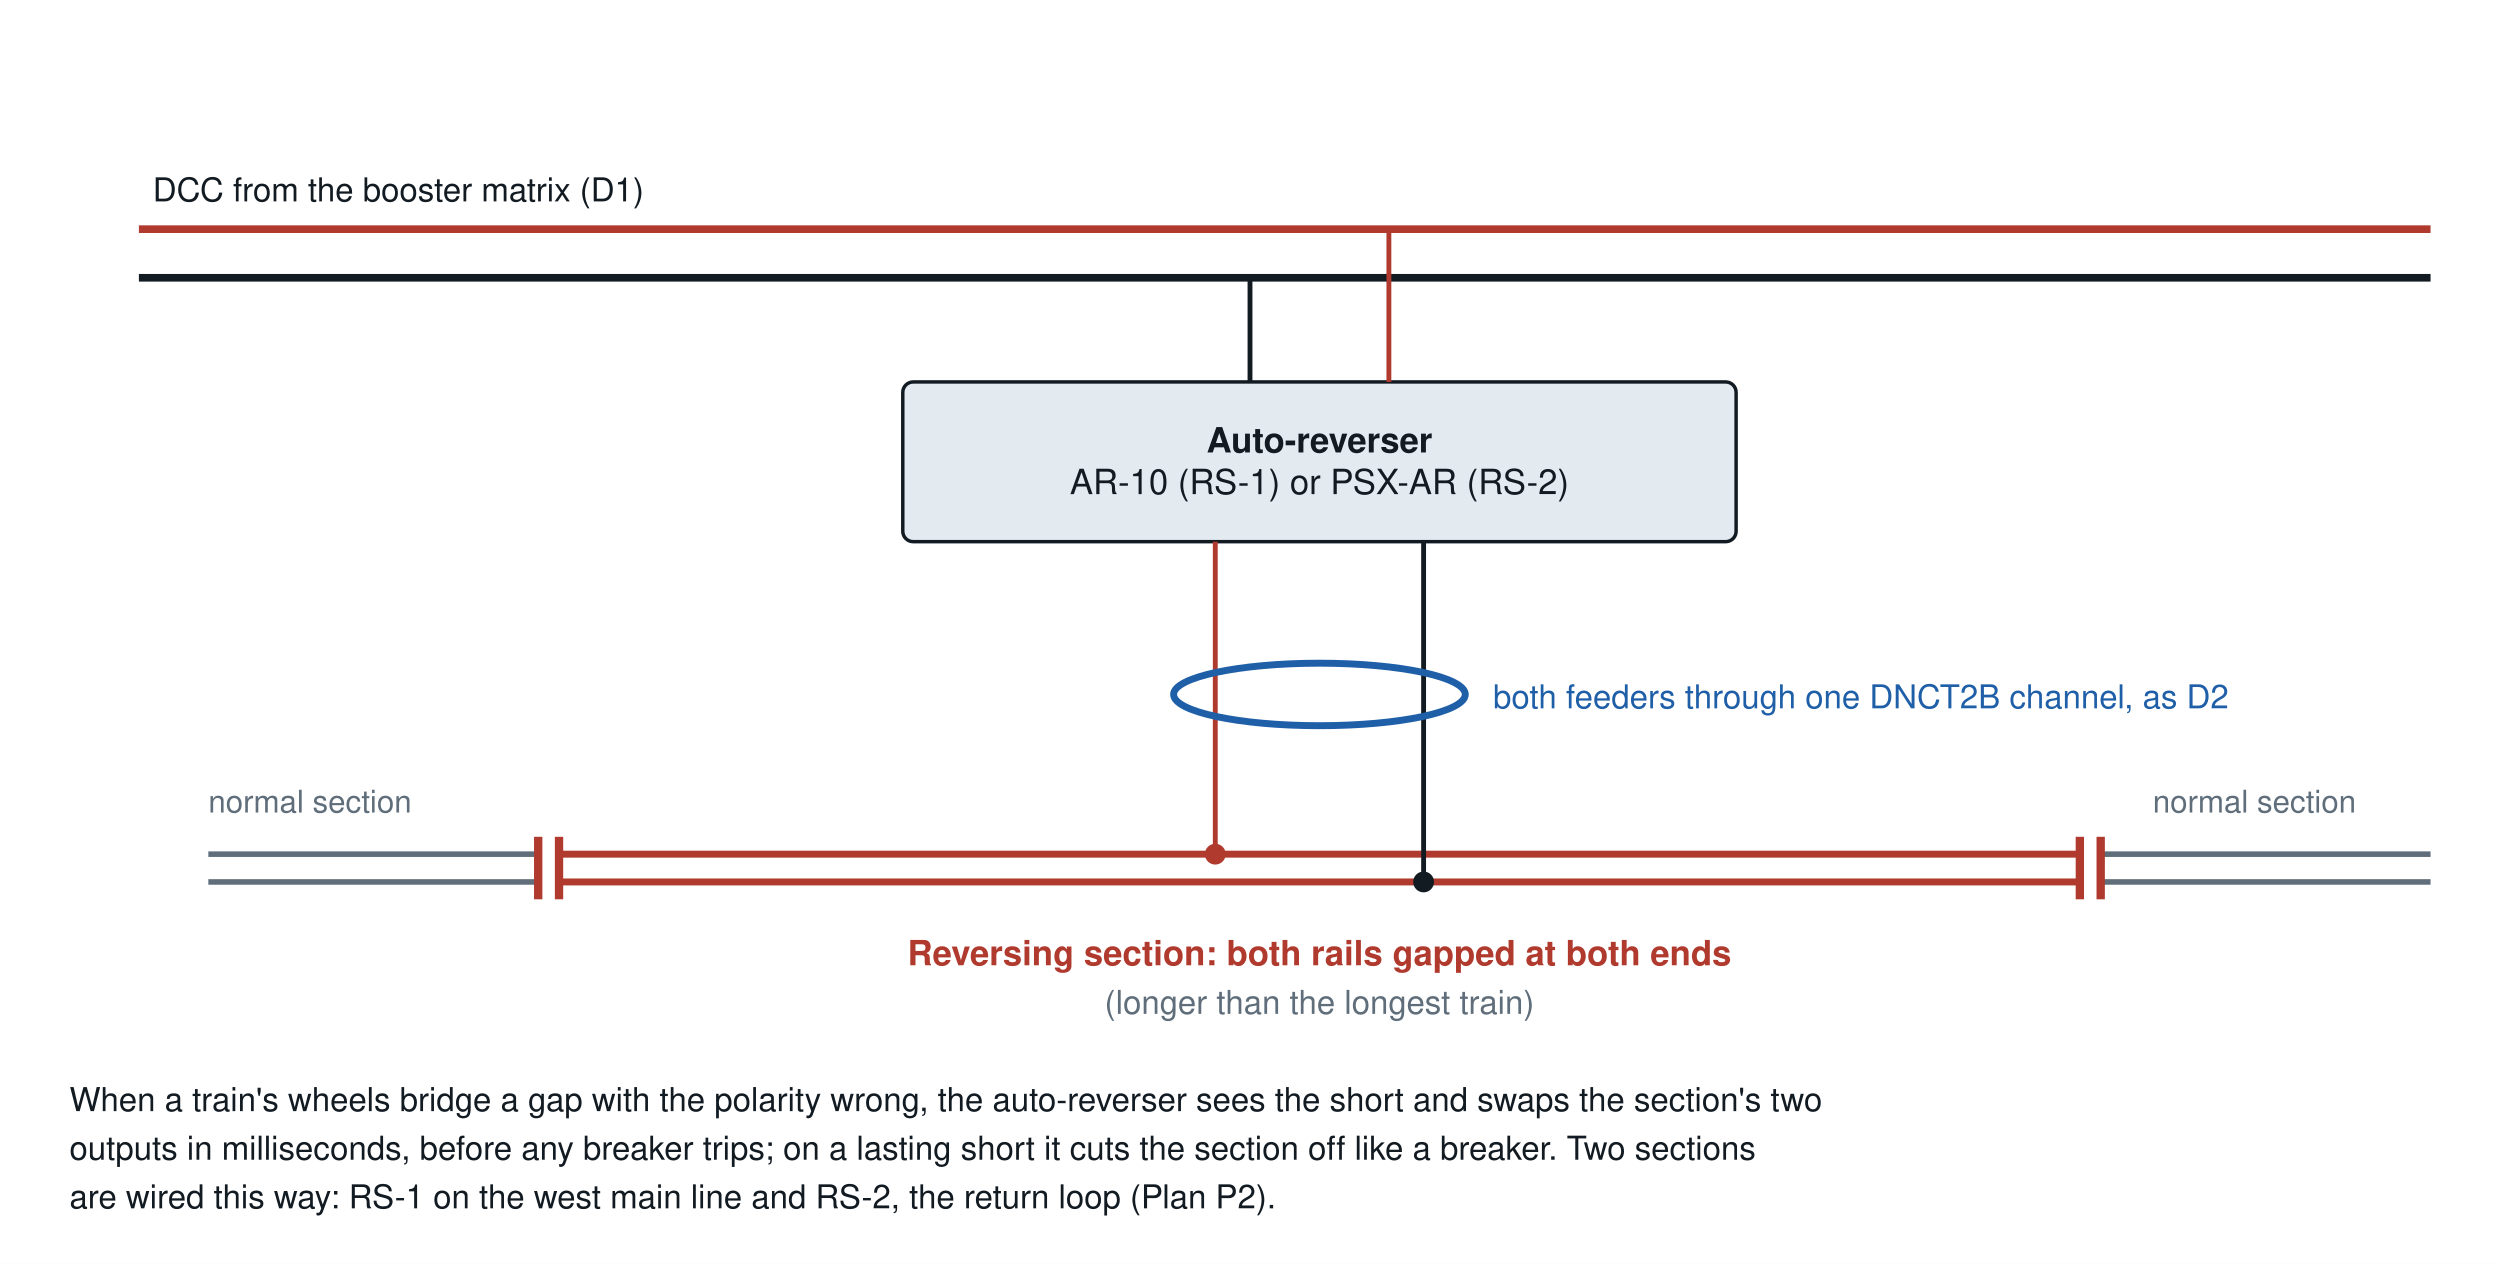
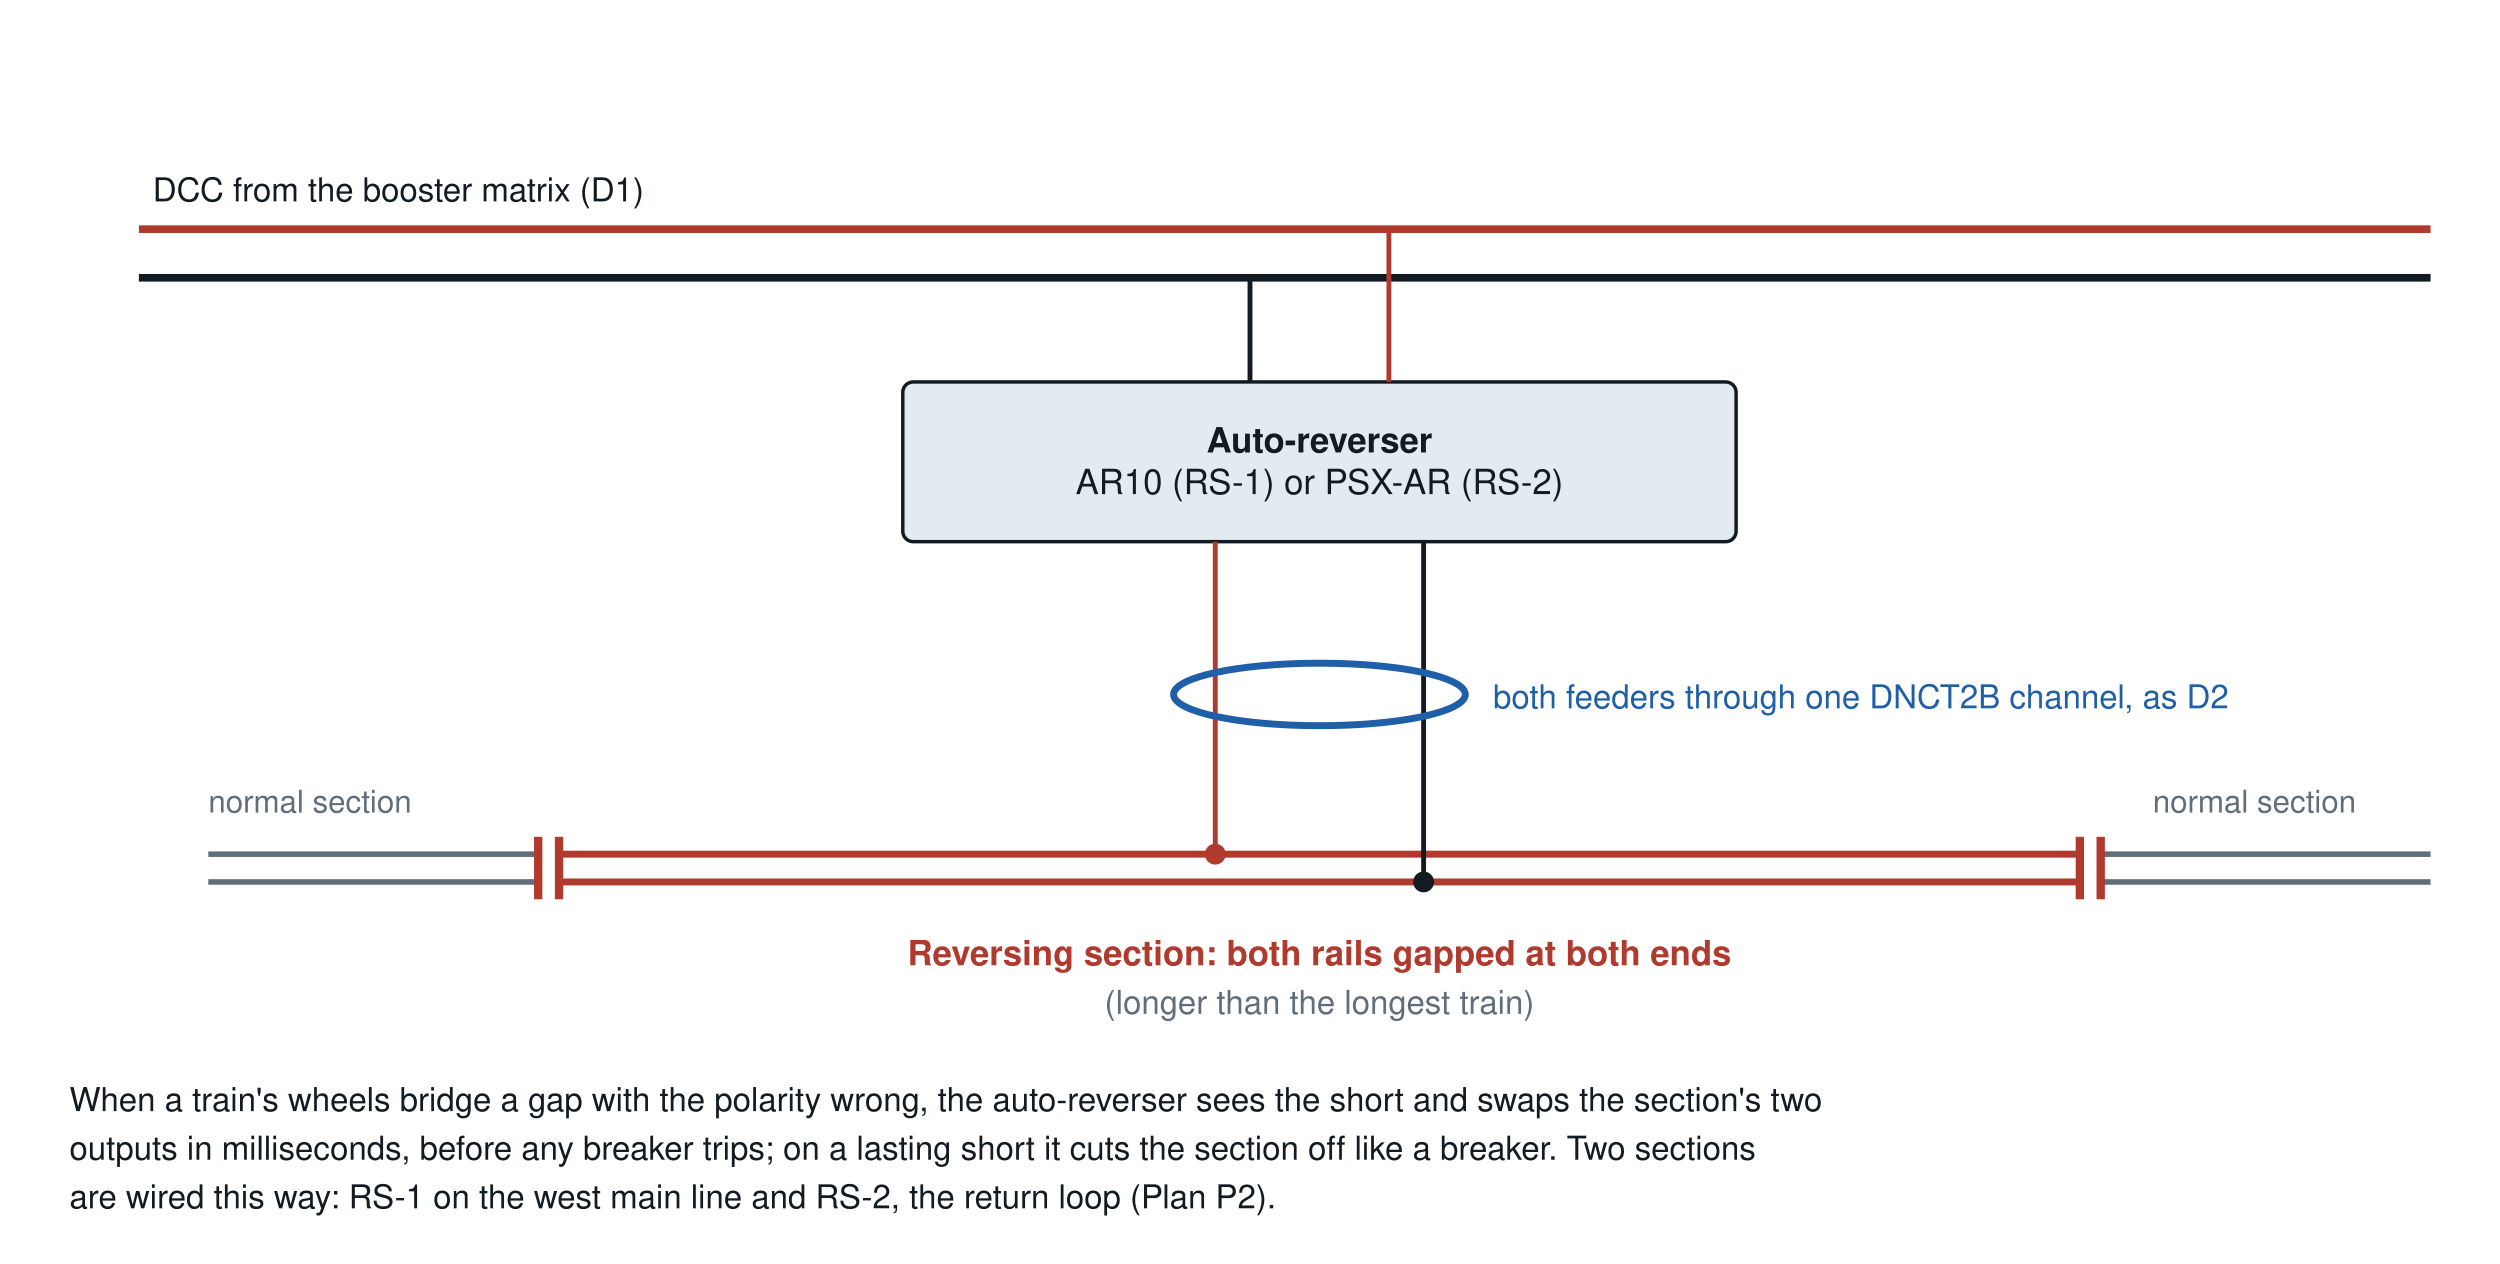
<svg xmlns="http://www.w3.org/2000/svg" viewBox="0 0 720 364" width="720" height="364" role="img" aria-labelledby="t d" font-family="'Helvetica Neue',Helvetica,Arial,sans-serif">
  <rect width="720" height="364" fill="#fff" />
  <path d="M40,66 L700,66" fill="none" stroke="#b03a2e" stroke-width="2.2" />
  <path d="M40,80 L700,80" fill="none" stroke="#121a22" stroke-width="2.2" />
  <text x="44" y="58" font-size="9.5" fill="#121a22" text-anchor="start" font-weight="normal">DCC from the booster matrix (D1)</text>
  <rect x="260" y="110" width="240" height="46" rx="3" fill="#e4ebf0" stroke="#121a22" />
  <text x="380.0" y="130.3" font-size="10" text-anchor="middle" font-weight="bold" fill="#121a22">Auto-reverser</text>
-   <text x="380.0" y="142.3" font-size="10" text-anchor="middle" fill="#121a22">AR-10 (RS-1) or PSX-AR (RS-2)</text>
+   <text x="380.0" y="142.3" font-size="10" text-anchor="middle" fill="#121a22">AR10 (RS-1) or PSX-AR (RS-2)</text>
  <path d="M360,80 L360,110" fill="none" stroke="#121a22" stroke-width="1.4" />
  <path d="M400,66 L400,110" fill="none" stroke="#b03a2e" stroke-width="1.4" />
  <path d="M160,246 L600,246 M160,254 L600,254" stroke="#b03a2e" stroke-width="2" />
  <path d="M60,246 L156,246 M60,254 L156,254" stroke="#5f6e7a" stroke-width="1.6" />
  <path d="M604,246 L700,246 M604,254 L700,254" stroke="#5f6e7a" stroke-width="1.6" />
  <path d="M155,241 L155,259 M161,241 L161,259" stroke="#b03a2e" stroke-width="2.4" />
  <path d="M599,241 L599,259 M605,241 L605,259" stroke="#b03a2e" stroke-width="2.4" />
  <text x="380" y="278" font-size="10" fill="#b03a2e" text-anchor="middle" font-weight="bold">Reversing section: both rails gapped at both ends</text>
  <text x="380" y="292" font-size="9.5" fill="#5f6e7a" text-anchor="middle" font-weight="normal">(longer than the longest train)</text>
  <path d="M350,156 L350,246" fill="none" stroke="#b03a2e" stroke-width="1.4" />
  <path d="M410,156 L410,254" fill="none" stroke="#121a22" stroke-width="1.4" />
  <circle cx="350" cy="246" r="3" fill="#b03a2e" />
  <circle cx="410" cy="254" r="3" fill="#121a22" />
  <ellipse cx="380" cy="200" rx="42" ry="9" fill="none" stroke="#1f5fa8" stroke-width="2" />
  <text x="430" y="204" font-size="9.5" fill="#1f5fa8" text-anchor="start" font-weight="normal">both feeders through one DNCT2B channel, as D2</text>
  <text x="60" y="234" font-size="9" fill="#5f6e7a" text-anchor="start" font-weight="normal">normal section</text>
  <text x="620" y="234" font-size="9" fill="#5f6e7a" text-anchor="start" font-weight="normal">normal section</text>
  <text x="20" y="320" font-size="9.5" fill="#121a22" text-anchor="start" font-weight="normal">When a train's wheels bridge a gap with the polarity wrong, the auto-reverser sees the short and swaps the section's two</text>
  <text x="20" y="334" font-size="9.5" fill="#121a22" text-anchor="start" font-weight="normal">outputs in milliseconds, before any breaker trips; on a lasting short it cuts the section off like a breaker. Two sections</text>
  <text x="20" y="348" font-size="9.5" fill="#121a22" text-anchor="start" font-weight="normal">are wired this way: RS-1 on the west main line and RS-2, the return loop (Plan P2).</text>
</svg>
